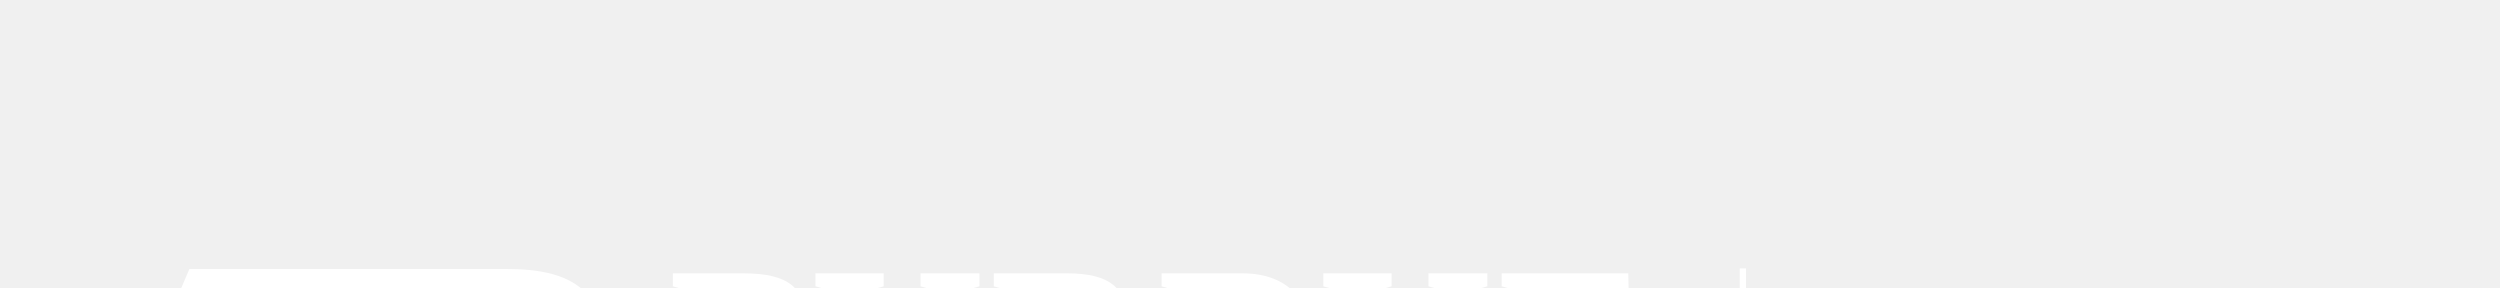
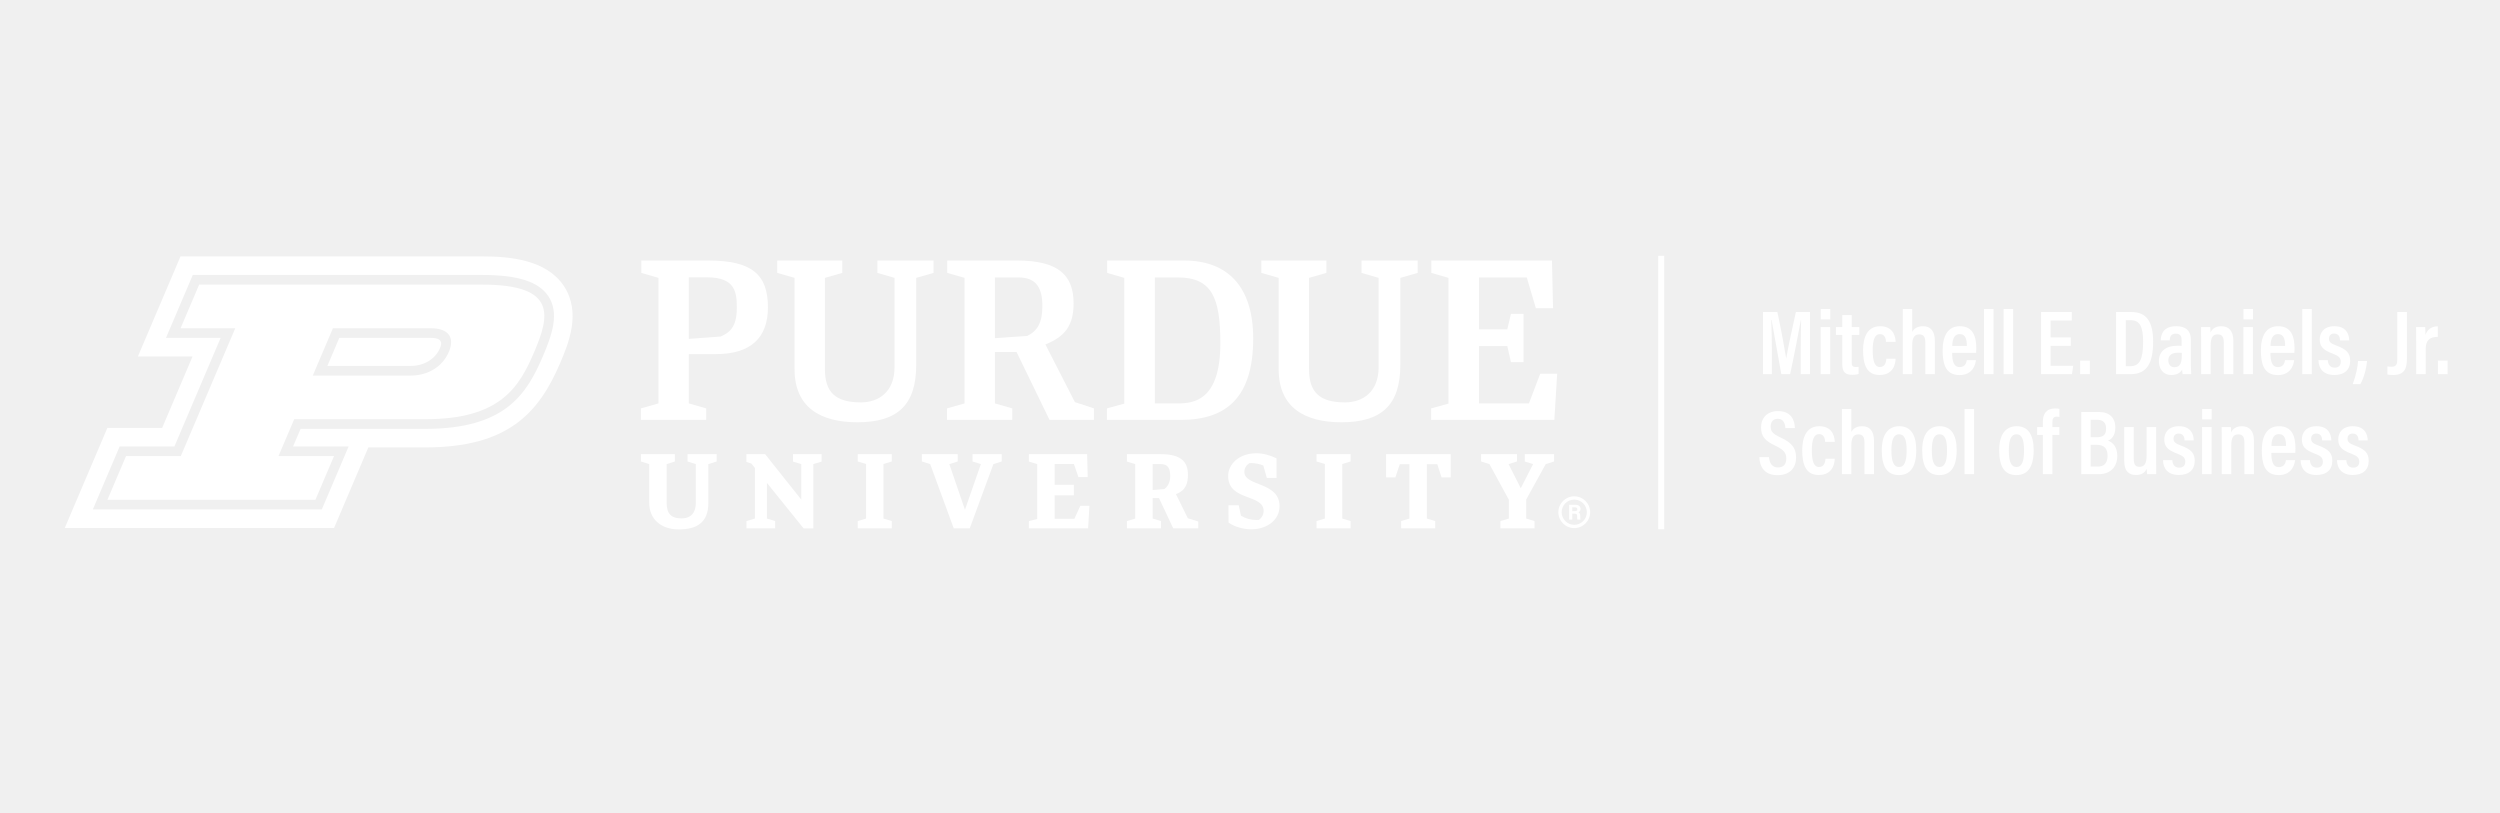
- <svg xmlns="http://www.w3.org/2000/svg" version="1.1" id="svg1" width="381.257" height="43.775" viewBox="0 0 381.257 43.775">
+ <svg xmlns="http://www.w3.org/2000/svg" version="1.1" id="svg1" width="400" height="130" viewBox="0 0 400 130">
  <defs id="defs1" />
  <g id="g1" style="opacity:1" transform="translate(0,-1.885601)">
    <g id="group-R5" transform="translate(10.36225,40.9309)">
      <path id="path2" d="m 2083.18,235.391 c 0,13.097 0.22,27.402 0.44,35.644 h -0.32 c -2.64,-13.633 -7.6,-40.808 -12.87,-64.793 h -10.57 c -3.96,21.785 -9.23,50.828 -11.66,65.02 h -0.44 c 0.44,-8.692 0.78,-24.649 0.78,-37.403 v -27.617 h -10.69 v 74.59 h 17.29 c 4.61,-21.562 8.9,-45.004 10.55,-55.559 h 0.11 c 1.43,9.465 6.94,34.875 11.55,55.559 h 16.95 v -74.59 h -11.12 v 29.149" style="fill:#ffffff;fill-opacity:1;fill-rule:nonzero;stroke:none" transform="matrix(0.1333333,0,0,-0.1333333,0,48.32)" />
      <path id="path3" d="m 2107.16,271.926 v 12.539 h 11.43 v -12.539 z m -0.11,-9.133 h 11.44 v -56.551 h -11.44 v 56.551" style="fill:#ffffff;fill-opacity:1;fill-rule:nonzero;stroke:none" transform="matrix(0.1333333,0,0,-0.1333333,0,48.32)" />
      <path id="path4" d="m 2125.41,262.793 h 7.6 v 14.406 h 11.33 v -14.406 h 9.13 v -9.465 h -9.13 v -33.004 c 0,-3.527 0.66,-5.5 4.84,-5.5 1.32,0 2.42,0 3.41,0.215 v -8.465 c -2.2,-0.996 -5.5,-1.105 -7.49,-1.105 -8.24,0 -12.09,3.086 -12.09,12.871 v 34.988 h -7.6 v 9.465" style="fill:#ffffff;fill-opacity:1;fill-rule:nonzero;stroke:none" transform="matrix(0.1333333,0,0,-0.1333333,0,48.32)" />
      <path id="path5" d="m 2197.03,224.727 c -0.22,-3.965 -1.33,-19.473 -19.26,-19.473 -15.73,0 -19.8,12.98 -19.8,29.699 0,15.289 5.06,28.828 20.47,28.828 17.81,0 18.48,-15.734 18.59,-18.82 h -11.56 c -0.1,2.207 -0.55,9.355 -7.15,9.355 -6.48,0 -8.8,-7.253 -8.8,-19.472 0,-12.766 2.32,-20.02 8.59,-20.02 6.81,0 7.48,6.817 7.81,9.903 h 11.11" style="fill:#ffffff;fill-opacity:1;fill-rule:nonzero;stroke:none" transform="matrix(0.1333333,0,0,-0.1333333,0,48.32)" />
      <path id="path6" d="m 2216.93,284.465 v -27.617 c 2.09,3.965 5.94,6.933 12.98,6.933 9.03,0 14.19,-5.722 14.19,-17.492 v -40.047 h -11.44 v 37.735 c 0,6.054 -1.31,10.007 -7.37,10.007 -6.38,0 -8.36,-5.058 -8.36,-13.418 v -34.324 h -11.32 v 78.223 h 11.32" style="fill:#ffffff;fill-opacity:1;fill-rule:nonzero;stroke:none" transform="matrix(0.1333333,0,0,-0.1333333,0,48.32)" />
      <path id="path7" d="m 2282.5,240.129 c 0,6.934 -1.11,14.187 -8.48,14.187 -8.47,0 -8.9,-10.117 -9.02,-14.187 z m -17.61,-8.359 c 0,-8.481 1.21,-17.063 9.02,-17.063 7.26,0 8.26,6.496 8.47,8.371 h 11 c -0.21,-1.652 -1.64,-17.941 -19.69,-17.941 -17.71,0 -20.24,15.41 -20.24,29.601 0,17.926 6.6,29.043 20.57,29.043 15.96,0 19.81,-12.328 19.81,-26.847 0,-1.649 -0.12,-4.071 -0.23,-5.164 h -28.71" style="fill:#ffffff;fill-opacity:1;fill-rule:nonzero;stroke:none" transform="matrix(0.1333333,0,0,-0.1333333,0,48.32)" />
      <path id="path8" d="m 2303.06,206.242 v 78.223 h 11.43 v -78.223 h -11.43" style="fill:#ffffff;fill-opacity:1;fill-rule:nonzero;stroke:none" transform="matrix(0.1333333,0,0,-0.1333333,0,48.32)" />
      <path id="path9" d="m 2326.6,206.242 v 78.223 h 11.44 v -78.223 h -11.44" style="fill:#ffffff;fill-opacity:1;fill-rule:nonzero;stroke:none" transform="matrix(0.1333333,0,0,-0.1333333,0,48.32)" />
      <path id="path10" d="m 2407.23,240.234 h -24.2 V 216.25 h 27.07 l -1.44,-10.008 h -37.08 v 74.59 h 36.86 v -10.234 h -25.41 v -20.235 h 24.2 v -10.129" style="fill:#ffffff;fill-opacity:1;fill-rule:nonzero;stroke:none" transform="matrix(0.1333333,0,0,-0.1333333,0,48.32)" />
      <path id="path11" d="m 2418.45,206.242 v 16.278 h 11.66 v -16.278 h -11.66" style="fill:#ffffff;fill-opacity:1;fill-rule:nonzero;stroke:none" transform="matrix(0.1333333,0,0,-0.1333333,0,48.32)" />
      <path id="path12" d="m 2473.22,215.813 h 5.51 c 11.45,0 15.29,8.914 15.29,29.265 0,18.039 -3.84,25.957 -15.18,25.957 h -5.62 z m -11.66,65.019 h 18.38 c 18.6,0 26.08,-12.207 26.08,-35.644 0,-25.196 -7.04,-38.946 -27.07,-38.946 h -17.39 v 74.59" style="fill:#ffffff;fill-opacity:1;fill-rule:nonzero;stroke:none" transform="matrix(0.1333333,0,0,-0.1333333,0,48.32)" />
      <path id="path13" d="m 2540.45,231.77 c -1.33,0.214 -2.65,0.214 -4.74,0.214 -8.25,0 -11.43,-3.957 -11.43,-9.132 0,-4.071 1.97,-8.25 7.25,-8.25 7.15,0 8.92,5.281 8.92,14.851 z m 10.88,-13.977 c 0,-3.086 0.33,-9.238 0.45,-11.551 h -10.34 c -0.23,1.211 -0.56,3.848 -0.56,5.613 -2.09,-3.859 -6.04,-6.601 -12.98,-6.601 -10.78,0 -14.96,8.574 -14.96,16.613 0,11.219 7.71,18.477 22.22,18.477 2.09,0 3.63,0 5.07,-0.215 v 6.707 c 0,3.633 -0.66,8.027 -6.94,8.027 -6.37,0 -7.04,-4.285 -7.37,-8.027 h -10.78 c 0.22,8.254 4.07,16.945 18.59,16.945 11.66,0 17.6,-5.5 17.6,-16.172 v -29.816" style="fill:#ffffff;fill-opacity:1;fill-rule:nonzero;stroke:none" transform="matrix(0.1333333,0,0,-0.1333333,0,48.32)" />
      <path id="path14" d="m 2563.65,245.188 c 0,11.66 0,14.746 -0.11,17.605 h 11 c 0.23,-1.434 0.32,-3.75 0.32,-6.387 1.77,3.528 5.4,7.375 12.89,7.375 8.79,0 14.52,-5.39 14.52,-17.168 v -40.371 h -11.45 v 37.84 c 0,6.055 -1.54,9.902 -7.15,9.902 -5.93,0 -8.58,-3.515 -8.58,-13.203 v -34.539 h -11.44 v 38.946" style="fill:#ffffff;fill-opacity:1;fill-rule:nonzero;stroke:none" transform="matrix(0.1333333,0,0,-0.1333333,0,48.32)" />
      <path id="path15" d="m 2614.47,271.926 v 12.539 h 11.44 v -12.539 z m -0.11,-9.133 h 11.44 v -56.551 h -11.44 v 56.551" style="fill:#ffffff;fill-opacity:1;fill-rule:nonzero;stroke:none" transform="matrix(0.1333333,0,0,-0.1333333,0,48.32)" />
      <path id="path16" d="m 2664.42,240.129 c 0,6.934 -1.12,14.187 -8.48,14.187 -8.48,0 -8.91,-10.117 -9.02,-14.187 z m -17.61,-8.359 c 0,-8.481 1.21,-17.063 9.01,-17.063 7.27,0 8.26,6.496 8.48,8.371 h 10.99 c -0.21,-1.652 -1.64,-17.941 -19.68,-17.941 -17.72,0 -20.25,15.41 -20.25,29.601 0,17.926 6.6,29.043 20.58,29.043 15.96,0 19.8,-12.328 19.8,-26.847 0,-1.649 -0.11,-4.071 -0.22,-5.164 h -28.71" style="fill:#ffffff;fill-opacity:1;fill-rule:nonzero;stroke:none" transform="matrix(0.1333333,0,0,-0.1333333,0,48.32)" />
      <path id="path17" d="m 2684.97,206.242 v 78.223 h 11.44 v -78.223 h -11.44" style="fill:#ffffff;fill-opacity:1;fill-rule:nonzero;stroke:none" transform="matrix(0.1333333,0,0,-0.1333333,0,48.32)" />
      <path id="path18" d="m 2715.67,223.078 c 0.1,-4.629 2.42,-9.023 8.24,-9.023 4.96,0 7.26,2.859 7.26,7.039 0,4.621 -2.19,6.933 -9.13,9.57 -12.76,4.727 -16.06,9.238 -16.06,17.383 0,7.59 4.72,15.734 17.61,15.734 14.08,0 17.7,-9.57 17.7,-17.051 h -11 c 0,2.196 -0.44,8.25 -7.04,8.25 -4.07,0 -6.16,-2.527 -6.16,-6.16 0,-3.859 1.98,-5.722 9.13,-8.359 11.67,-4.406 16.28,-8.809 16.28,-18.051 0,-10.887 -6.82,-17.156 -19.14,-17.156 -12.87,0 -18.81,7.695 -18.93,17.824 h 11.24" style="fill:#ffffff;fill-opacity:1;fill-rule:nonzero;stroke:none" transform="matrix(0.1333333,0,0,-0.1333333,0,48.32)" />
      <path id="path19" d="m 2745.59,194.246 c 3.73,10.121 6.04,21.125 6.36,27.832 h 10.79 c -0.88,-10.34 -4.28,-21.336 -8.03,-27.832 h -9.12" style="fill:#ffffff;fill-opacity:1;fill-rule:nonzero;stroke:none" transform="matrix(0.1333333,0,0,-0.1333333,0,48.32)" />
      <path id="path20" d="m 2810.59,225.273 c 0,-11.66 -2.42,-20.019 -16.6,-20.019 -2.76,0 -5.18,0.324 -6.83,0.547 v 9.679 c 1.32,-0.109 2.97,-0.324 4.83,-0.324 6.06,0 7.05,3.184 7.05,9.348 v 56.328 h 11.55 v -55.559" style="fill:#ffffff;fill-opacity:1;fill-rule:nonzero;stroke:none" transform="matrix(0.1333333,0,0,-0.1333333,0,48.32)" />
      <path id="path21" d="m 2821.7,243.645 c 0,9.128 0,15.078 -0.11,19.148 h 10.89 c 0.12,-1.102 0.33,-3.633 0.33,-9.578 2.21,6.601 7.37,10.457 14.86,10.457 v -12.656 c -9.36,0 -14.52,-3.848 -14.52,-14.414 v -30.36 h -11.45 v 37.403" style="fill:#ffffff;fill-opacity:1;fill-rule:nonzero;stroke:none" transform="matrix(0.1333333,0,0,-0.1333333,0,48.32)" />
      <path id="path22" d="m 2847.77,206.242 v 16.278 h 11.66 v -16.278 h -11.66" style="fill:#ffffff;fill-opacity:1;fill-rule:nonzero;stroke:none" transform="matrix(0.1333333,0,0,-0.1333333,0,48.32)" />
      <path id="path23" d="m 2045.01,106.699 c 0.66,-6.707 3.53,-12.43 10.78,-12.43 7.04,0 10.01,4.18 10.01,10.781 0,6.719 -3.07,10.457 -12.75,15.183 -12.44,5.832 -17.5,11.114 -17.5,22.11 0,11.34 7.37,19.59 20.35,19.59 15.96,0 20.02,-11.004 20.24,-20.352 h -11.32 c -0.44,3.953 -1.55,11.106 -9.14,11.106 -5.93,0 -8.58,-3.958 -8.58,-9.348 0,-5.938 2.65,-8.801 11.66,-12.977 13.2,-6.164 18.82,-12.218 18.82,-24.316 0,-11.66 -7.05,-21.016 -22.12,-21.016 -16.4,0 -21.45,10.566 -22,21.668 h 11.55" style="fill:#ffffff;fill-opacity:1;fill-rule:nonzero;stroke:none" transform="matrix(0.1333333,0,0,-0.1333333,0,48.32)" />
      <path id="path24" d="m 2124,104.727 c -0.23,-3.965 -1.32,-19.473 -19.25,-19.473 -15.74,0 -19.81,12.98 -19.81,29.699 0,15.289 5.06,28.828 20.46,28.828 17.82,0 18.49,-15.734 18.6,-18.82 h -11.56 c -0.1,2.207 -0.54,9.355 -7.15,9.355 -6.49,0 -8.8,-7.253 -8.8,-19.472 0,-12.766 2.31,-20.02 8.59,-20.02 6.82,0 7.48,6.817 7.8,9.903 H 2124" style="fill:#ffffff;fill-opacity:1;fill-rule:nonzero;stroke:none" transform="matrix(0.1333333,0,0,-0.1333333,0,48.32)" />
      <path id="path25" d="m 2143.9,164.465 v -27.617 c 2.1,3.965 5.94,6.933 12.98,6.933 9.02,0 14.2,-5.722 14.2,-17.492 V 86.242 h -11.45 v 37.735 c 0,6.054 -1.32,10.007 -7.36,10.007 -6.39,0 -8.37,-5.058 -8.37,-13.418 V 86.242 h -11.33 v 78.223 h 11.33" style="fill:#ffffff;fill-opacity:1;fill-rule:nonzero;stroke:none" transform="matrix(0.1333333,0,0,-0.1333333,0,48.32)" />
      <path id="path26" d="m 2191.97,114.844 c 0,-13.203 2.64,-20.02 9.24,-20.02 6.39,0 9.03,6.817 9.03,19.914 0,13.203 -2.64,19.364 -9.03,19.364 -6.27,0 -9.24,-6.055 -9.24,-19.258 z m 29.81,0.226 c 0,-20.363 -7.26,-29.933 -20.78,-29.933 -13.54,0 -20.59,9.25 -20.59,29.707 0,19.804 8.26,28.937 21.13,28.937 13.21,0 20.24,-9.797 20.24,-28.711" style="fill:#ffffff;fill-opacity:1;fill-rule:nonzero;stroke:none" transform="matrix(0.1333333,0,0,-0.1333333,0,48.32)" />
      <path id="path27" d="m 2240.47,114.844 c 0,-13.203 2.65,-20.02 9.25,-20.02 6.37,0 9.01,6.817 9.01,19.914 0,13.203 -2.64,19.364 -9.01,19.364 -6.27,0 -9.25,-6.055 -9.25,-19.258 z m 29.82,0.226 c 0,-20.363 -7.26,-29.933 -20.8,-29.933 -13.53,0 -20.56,9.25 -20.56,29.707 0,19.804 8.24,28.937 21.11,28.937 13.2,0 20.25,-9.797 20.25,-28.711" style="fill:#ffffff;fill-opacity:1;fill-rule:nonzero;stroke:none" transform="matrix(0.1333333,0,0,-0.1333333,0,48.32)" />
      <path id="path28" d="m 2279.75,86.242 v 78.223 h 11.43 V 86.242 h -11.43" style="fill:#ffffff;fill-opacity:1;fill-rule:nonzero;stroke:none" transform="matrix(0.1333333,0,0,-0.1333333,0,48.32)" />
      <path id="path29" d="m 2332.87,114.844 c 0,-13.203 2.64,-20.02 9.24,-20.02 6.39,0 9.02,6.817 9.02,19.914 0,13.203 -2.63,19.364 -9.02,19.364 -6.27,0 -9.24,-6.055 -9.24,-19.258 z m 29.82,0.226 c 0,-20.363 -7.26,-29.933 -20.79,-29.933 -13.54,0 -20.58,9.25 -20.58,29.707 0,19.804 8.25,28.937 21.12,28.937 13.21,0 20.25,-9.797 20.25,-28.711" style="fill:#ffffff;fill-opacity:1;fill-rule:nonzero;stroke:none" transform="matrix(0.1333333,0,0,-0.1333333,0,48.32)" />
      <path id="path30" d="m 2373.69,86.242 v 47.086 h -6.82 v 9.465 h 6.82 v 6.27 c 0,9.132 3.96,16.054 14.85,16.054 1.75,0 3.96,-0.215 5.05,-0.547 v -9.675 c -0.98,0.214 -2.08,0.332 -3.3,0.332 -3.95,0 -5.16,-2.317 -5.16,-6.829 v -5.605 h 8.36 v -9.465 h -8.36 V 86.242 h -11.44" style="fill:#ffffff;fill-opacity:1;fill-rule:nonzero;stroke:none" transform="matrix(0.1333333,0,0,-0.1333333,0,48.32)" />
      <path id="path31" d="m 2431.1,95.371 h 8.7 c 7.37,0 11.55,4.074 11.55,12.981 0,8.476 -3.85,13.093 -12.99,13.093 h -7.26 z m 7.16,35.207 c 8.69,0 11.33,3.524 11.33,10.567 0,6.816 -3.63,10.339 -10.67,10.339 h -7.82 v -20.906 z m -18.49,30.25 h 21.57 c 12.31,0 19.36,-7.039 19.36,-18.699 0,-9.57 -4.62,-14.082 -8.8,-15.625 5.39,-2.09 11.11,-7.039 11.11,-18.367 0,-13.867 -8.91,-21.895 -22,-21.895 h -21.24 v 74.586" style="fill:#ffffff;fill-opacity:1;fill-rule:nonzero;stroke:none" transform="matrix(0.1333333,0,0,-0.1333333,0,48.32)" />
      <path id="path32" d="m 2509.65,102.52 c 0,-7.918 0,-13.418 0.1,-16.278 h -10.88 c -0.33,1.648 -0.45,4.18 -0.56,6.602 -2.31,-5.285 -6.6,-7.59 -12.87,-7.59 -7.48,0 -14.08,3.516 -14.08,16.945 v 40.594 h 11.43 v -37.957 c 0,-6.164 1.44,-9.797 6.72,-9.797 5.39,0 8.69,3.086 8.69,13.203 v 34.551 h 11.45 V 102.52" style="fill:#ffffff;fill-opacity:1;fill-rule:nonzero;stroke:none" transform="matrix(0.1333333,0,0,-0.1333333,0,48.32)" />
      <path id="path33" d="m 2529.1,103.078 c 0.12,-4.629 2.42,-9.023 8.26,-9.023 4.95,0 7.26,2.859 7.26,7.039 0,4.621 -2.2,6.933 -9.13,9.57 -12.75,4.727 -16.06,9.238 -16.06,17.383 0,7.59 4.73,15.734 17.6,15.734 14.08,0 17.72,-9.57 17.72,-17.051 h -11.01 c 0,2.196 -0.44,8.25 -7.04,8.25 -4.07,0 -6.16,-2.527 -6.16,-6.16 0,-3.859 1.98,-5.722 9.13,-8.359 11.66,-4.406 16.29,-8.809 16.29,-18.051 0,-10.887 -6.83,-17.156 -19.14,-17.156 -12.88,0 -18.82,7.695 -18.93,17.824 h 11.21" style="fill:#ffffff;fill-opacity:1;fill-rule:nonzero;stroke:none" transform="matrix(0.1333333,0,0,-0.1333333,0,48.32)" />
      <path id="path34" d="m 2564.86,151.926 v 12.539 h 11.44 v -12.539 z m -0.11,-9.133 h 11.44 V 86.242 h -11.44 v 56.551" style="fill:#ffffff;fill-opacity:1;fill-rule:nonzero;stroke:none" transform="matrix(0.1333333,0,0,-0.1333333,0,48.32)" />
      <path id="path35" d="m 2588.4,125.188 c 0,11.66 0,14.746 -0.12,17.605 h 11.01 c 0.22,-1.434 0.32,-3.75 0.32,-6.387 1.77,3.528 5.39,7.375 12.88,7.375 8.8,0 14.52,-5.39 14.52,-17.168 V 86.242 h -11.44 v 37.84 c 0,6.055 -1.55,9.902 -7.15,9.902 -5.94,0 -8.58,-3.515 -8.58,-13.203 V 86.242 h -11.44 v 38.946" style="fill:#ffffff;fill-opacity:1;fill-rule:nonzero;stroke:none" transform="matrix(0.1333333,0,0,-0.1333333,0,48.32)" />
      <path id="path36" d="m 2665.51,120.129 c 0,6.934 -1.1,14.187 -8.48,14.187 -8.46,0 -8.9,-10.117 -9.02,-14.187 z m -17.6,-8.359 c 0,-8.481 1.21,-17.063 9.02,-17.063 7.25,0 8.25,6.496 8.46,8.371 h 11.01 c -0.23,-1.652 -1.65,-17.941 -19.7,-17.941 -17.7,0 -20.23,15.41 -20.23,29.601 0,17.926 6.6,29.043 20.56,29.043 15.96,0 19.81,-12.328 19.81,-26.847 0,-1.649 -0.11,-4.071 -0.22,-5.164 h -28.71" style="fill:#ffffff;fill-opacity:1;fill-rule:nonzero;stroke:none" transform="matrix(0.1333333,0,0,-0.1333333,0,48.32)" />
      <path id="path37" d="m 2694.21,103.078 c 0.11,-4.629 2.42,-9.023 8.25,-9.023 4.95,0 7.27,2.859 7.27,7.039 0,4.621 -2.21,6.933 -9.14,9.57 -12.76,4.727 -16.06,9.238 -16.06,17.383 0,7.59 4.73,15.734 17.6,15.734 14.08,0 17.71,-9.57 17.71,-17.051 h -10.99 c 0,2.196 -0.45,8.25 -7.05,8.25 -4.06,0 -6.15,-2.527 -6.15,-6.16 0,-3.859 1.97,-5.722 9.12,-8.359 11.67,-4.406 16.29,-8.809 16.29,-18.051 0,-10.887 -6.82,-17.156 -19.14,-17.156 -12.88,0 -18.81,7.695 -18.93,17.824 h 11.22" style="fill:#ffffff;fill-opacity:1;fill-rule:nonzero;stroke:none" transform="matrix(0.1333333,0,0,-0.1333333,0,48.32)" />
      <path id="path38" d="m 2737.88,103.078 c 0.11,-4.629 2.42,-9.023 8.25,-9.023 4.96,0 7.27,2.859 7.27,7.039 0,4.621 -2.21,6.933 -9.14,9.57 -12.75,4.727 -16.06,9.238 -16.06,17.383 0,7.59 4.73,15.734 17.6,15.734 14.08,0 17.72,-9.57 17.72,-17.051 h -11 c 0,2.196 -0.45,8.25 -7.05,8.25 -4.06,0 -6.15,-2.527 -6.15,-6.16 0,-3.859 1.97,-5.722 9.12,-8.359 11.67,-4.406 16.29,-8.809 16.29,-18.051 0,-10.887 -6.82,-17.156 -19.14,-17.156 -12.87,0 -18.81,7.695 -18.93,17.824 h 11.22" style="fill:#ffffff;fill-opacity:1;fill-rule:nonzero;stroke:none" transform="matrix(0.1333333,0,0,-0.1333333,0,48.32)" />
      <path id="path39" d="m 1919.34,20.152 h -7.2 V 348.258 h 7.2 V 20.152" style="fill:#ffffff;fill-opacity:1;fill-rule:nonzero;stroke:none" transform="matrix(0.1333333,0,0,-0.1333333,0,48.32)" />
      <path id="path40" d="M 439.27,249.781 H 329.445 l -14.316,-33.652 h 99.949 c 16.067,0 29.551,8.18 35.176,21.351 1.984,4.708 4.152,12.301 -10.984,12.301" style="fill:#ffffff;fill-opacity:1;fill-rule:nonzero;stroke:none" transform="matrix(0.1333333,0,0,-0.1333333,0,48.32)" />
      <path id="path41" d="m 574.035,228.398 c -19.707,-46.265 -45.351,-87.8 -141.535,-87.8 H 282.969 l -8.992,-21.102 h 66.66 L 308.449,43.922 H 33.691 l 32.168,75.574 h 65.715 l 55.477,130.285 h -65.586 l 32.16,75.512 h 347.664 c 42.422,0 67.57,-8.133 79.094,-25.586 13.457,-20.371 4.246,-46.391 -6.348,-71.309 z m 24.922,83.579 c -21.074,31.89 -65.832,35.578 -97.676,35.578 H 138.887 L 87.773,227.52 H 153.359 L 116.867,141.758 H 51.133 L 0,21.672 h 323.164 l 41.152,96.672 h 68.176 c 98.672,0 136.121,40.515 162.031,101.347 9.579,22.52 25.625,60.223 4.434,92.286" style="fill:#ffffff;fill-opacity:1;fill-rule:nonzero;stroke:none" transform="matrix(0.1333333,0,0,-0.1333333,0,48.32)" />
      <path id="path42" d="m 460.891,232.941 c -7.532,-17.699 -25.02,-28.39 -45.813,-28.39 H 297.617 l 24.18,56.789 H 439.27 c 20.789,0 29.168,-10.684 21.621,-28.399 z m 40.398,80.754 H 161.262 L 138.977,261.34 h 65.605 L 139.238,107.922 H 73.516 L 51.191,55.508 H 300.801 l 22.304,52.414 h -66.628 l 18.847,44.269 H 432.5 c 90.098,0 112.754,38.164 130.879,80.75 18.144,42.602 28.008,80.754 -62.09,80.754" style="fill:#ffffff;fill-opacity:1;fill-rule:nonzero;stroke:none" transform="matrix(0.1333333,0,0,-0.1333333,0,48.32)" />
      <path id="path43" d="m 748.879,322.457 v -73.879 l 38.262,2.828 c 9.5,4.375 19.297,10.117 19.297,33.961 0,18.028 -0.84,37.09 -35.813,37.09 z m -36.426,-0.66 -20.558,5.98 v 14.832 h 80.304 c 52.305,0 71.602,-16.707 71.602,-56.203 0,-36.941 -21.094,-56.097 -62.434,-56.097 h -32.488 v -59.164 l 20.82,-5.985 v -13.789 h -78.32 v 13.789 l 21.074,5.985 v 150.652" style="fill:#ffffff;fill-opacity:1;fill-rule:nonzero;stroke:none" transform="matrix(0.1333333,0,0,-0.1333333,0,48.32)" />
      <path id="path44" d="m 1116.19,322.316 v -72.851 l 38.71,2.601 c 12.3,6.09 18.22,15.836 18.22,35.903 0,21.074 -6.81,34.347 -28.67,34.347 z m 25.97,-89.507 h -25.97 V 171.145 L 1137,165.16 v -13.789 h -78.32 v 13.789 l 21.08,5.985 v 150.652 l -20.81,5.98 v 14.832 h 83.82 c 49.7,0 67.82,-17.632 67.82,-51.515 0,-26.188 -10.22,-39.821 -33.83,-49.18 l 35.39,-69.211 22.86,-7.543 v -13.789 h -53.31 l -39.54,81.438" style="fill:#ffffff;fill-opacity:1;fill-rule:nonzero;stroke:none" transform="matrix(0.1333333,0,0,-0.1333333,0,48.32)" />
      <path id="path45" d="M 1308.12,322.316 V 171.145 h 27.38 c 18.8,0 51.2,3.05 51.2,72.074 0,54.379 -9.77,79.097 -51.2,79.097 z m -57.5,-157.156 20.81,5.723 v 150.914 l -20.56,5.98 v 14.832 h 92.43 c 52.31,0 82.82,-31.531 82.82,-93.531 0,-70.156 -31.65,-97.707 -86.8,-97.707 h -88.7 v 13.789" style="fill:#ffffff;fill-opacity:1;fill-rule:nonzero;stroke:none" transform="matrix(0.1333333,0,0,-0.1333333,0,48.32)" />
      <path id="path46" d="m 772.305,51.738 c 0,-23.246 -13.446,-31.793 -35.477,-31.793 -22.121,0 -35.469,13.035 -35.469,31.793 v 46.605 l -9.98,3.125 v 8.773 h 40.762 v -8.773 l -9.856,-3.125 V 51.738 c 0,-12.027 4.61,-18.57 17.715,-18.57 6.406,0 17.277,2.004 17.277,19.172 0,17.73 0,46.004 0,46.004 l -9.98,3.125 v 8.773 h 34.988 v -8.773 l -9.98,-3.125 V 51.738" style="fill:#ffffff;fill-opacity:1;fill-rule:nonzero;stroke:none" transform="matrix(0.1333333,0,0,-0.1333333,0,48.32)" />
      <path id="path47" d="M 842.598,75.738 V 32.969 l 9.855,-3.008 v -8.691 h -34.387 v 8.691 l 10.098,3.008 v 60.684 l -4.285,5.395 -5.957,1.863 v 9.332 h 22.508 l 43.41,-54.582 v 42.684 l -9.981,3.004 v 8.894 h 34.383 v -8.894 l -9.969,-3.004 V 21.148 h -11.671 l -44.004,54.59" style="fill:#ffffff;fill-opacity:1;fill-rule:nonzero;stroke:none" transform="matrix(0.1333333,0,0,-0.1333333,0,48.32)" />
      <path id="path48" d="m 982.461,32.969 9.98,-3.008 v -8.691 h -40.878 v 8.691 l 9.98,3.008 v 65.492 l -9.98,3.008 v 8.773 h 40.878 v -8.773 l -9.98,-3.008 V 32.969" style="fill:#ffffff;fill-opacity:1;fill-rule:nonzero;stroke:none" transform="matrix(0.1333333,0,0,-0.1333333,0,48.32)" />
      <path id="path49" d="m 1533.02,32.969 9.97,-3.008 v -8.691 h -40.88 v 8.691 l 9.98,3.008 v 65.492 l -9.98,3.008 v 8.773 h 40.88 v -8.773 l -9.97,-3.008 V 32.969" style="fill:#ffffff;fill-opacity:1;fill-rule:nonzero;stroke:none" transform="matrix(0.1333333,0,0,-0.1333333,0,48.32)" />
      <path id="path50" d="m 1086,21.27 h -19.24 l -28.26,77.074 -9.98,3.125 v 8.773 h 43.04 v -8.773 l -10.09,-3.125 18.76,-54.832 19.11,54.832 -9.98,3.125 v 8.773 h 34.99 v -8.773 L 1114.37,98.344 1086,21.27" style="fill:#ffffff;fill-opacity:1;fill-rule:nonzero;stroke:none" transform="matrix(0.1333333,0,0,-0.1333333,0,48.32)" />
      <path id="path51" d="m 1166.94,98.344 -9.98,3.004 v 8.894 h 69.87 l 0.71,-27.469 h -11.17 l -5.41,15.688 h -23.1 V 73.453 h 23.09 V 60.824 h -23.09 V 32.691 h 23.69 l 7.1,15.594 h 10.94 l -1.56,-27.016 h -71.07 v 8.691 l 9.98,2.492 v 65.891" style="fill:#ffffff;fill-opacity:1;fill-rule:nonzero;stroke:none" transform="matrix(0.1333333,0,0,-0.1333333,0,48.32)" />
      <path id="path52" d="M 1305.49,98.344 V 67.203 l 14.06,1.199 c 4.7,3.367 6.98,9.258 6.98,15.508 0,8.902 -2.34,14.434 -11.48,14.434 z m 7.58,-40.762 h -7.58 V 32.969 l 9.98,-3.008 v -8.691 h -40.88 v 8.691 l 9.97,3.008 v 65.375 l -9.97,3.004 v 8.894 h 40.64 c 24.89,0 32.58,-9.617 32.58,-24.644 0,-9.859 -2.17,-18.824 -14.39,-23.281 l 14.28,-29.027 12.5,-3.844 v -8.176 h -30.06 l -17.07,36.312" style="fill:#ffffff;fill-opacity:1;fill-rule:nonzero;stroke:none" transform="matrix(0.1333333,0,0,-0.1333333,0,48.32)" />
      <path id="path53" d="m 1396.42,48.922 h 12.36 l 2.65,-12.508 c 5.16,-3.246 11.92,-5.168 18.78,-5.168 0.95,0 1.92,0 2.88,0.121 3.48,2.769 5.53,6.371 5.53,10.703 0,20.801 -42.56,11.543 -42.56,41.965 0,13.949 12.74,27.293 33.9,27.293 7.7,0 16.23,-2.164 24.17,-6.133 V 81.746 h -11.67 l -4.21,14.914 c -4.21,1.801 -10.09,2.887 -14.42,2.887 -0.84,0 -1.56,0 -2.4,-0.121 -3.97,-2.766 -5.9,-6.25 -5.9,-10.461 0,-17.797 42.21,-11.426 42.21,-41.246 0,-16.113 -14.56,-27.656 -34.15,-27.656 -8.41,0 -19.72,2.769 -27.06,8.059 l -0.11,20.801" style="fill:#ffffff;fill-opacity:1;fill-rule:nonzero;stroke:none" transform="matrix(0.1333333,0,0,-0.1333333,0,48.32)" />
      <path id="path54" d="m 1613.6,98.223 h -11.54 l -5.31,-15.867 h -11.16 v 27.887 h 77.55 V 82.356 h -10.99 l -5.12,15.867 h -12.51 V 32.969 l 9.98,-3.008 v -8.691 h -40.88 v 8.691 l 9.98,3.008 v 65.254" style="fill:#ffffff;fill-opacity:1;fill-rule:nonzero;stroke:none" transform="matrix(0.1333333,0,0,-0.1333333,0,48.32)" />
      <path id="path55" d="m 1732.91,55.535 -23.33,42.809 -9.98,3.125 v 8.773 h 43.05 v -8.773 l -10.1,-3.125 14.67,-28.977 14.78,28.977 -9.98,3.125 v 8.773 h 35.12 v -8.773 l -9.98,-3.125 -23.45,-42.566 V 32.969 l 9.98,-3.008 v -8.691 h -40.89 v 8.691 l 10.11,3.008 v 22.566" style="fill:#ffffff;fill-opacity:1;fill-rule:nonzero;stroke:none" transform="matrix(0.1333333,0,0,-0.1333333,0,48.32)" />
      <path id="path56" d="M 1770.54,206.793 1757,171.145 h -59.88 v 68.8 h 33.92 l 4.37,-19.265 h 15.08 v 57.945 h -15.08 l -4.37,-18.582 h -33.92 v 62.273 h 57.29 l 10.92,-36.949 h 20.62 l -1.31,57.242 h -144.77 v -14.832 l 20.56,-5.98 V 170.883 l -20.82,-5.723 v -13.789 h 147.9 l 3.38,55.422 h -20.35" style="fill:#ffffff;fill-opacity:1;fill-rule:nonzero;stroke:none" transform="matrix(0.1333333,0,0,-0.1333333,0,48.32)" />
      <path id="path57" d="m 1021.73,217.141 c 0,-48.524 -23.164,-68.633 -70.644,-68.633 -43.711,0 -75.324,17.461 -75.324,63.558 v 109.731 l -20.809,5.98 v 14.832 h 78.055 v -14.832 l -20.82,-5.98 V 212.066 c 0,-27.578 12.753,-39.695 43.195,-39.695 21.004,0 40.332,12.313 40.332,42.234 v 107.192 l -20.559,5.98 v 14.832 h 67.394 v -14.832 l -20.82,-5.98 V 217.141" style="fill:#ffffff;fill-opacity:1;fill-rule:nonzero;stroke:none" transform="matrix(0.1333333,0,0,-0.1333333,0,48.32)" />
      <path id="path58" d="m 1602.66,217.141 c 0,-48.524 -23.17,-68.633 -70.65,-68.633 -43.71,0 -75.32,17.461 -75.32,63.558 v 109.731 l -20.81,5.98 v 14.832 h 78.06 v -14.832 l -20.82,-5.98 V 212.066 c 0,-27.578 12.75,-39.695 43.19,-39.695 21.01,0 40.33,12.313 40.33,42.234 v 107.192 l -20.55,5.98 v 14.832 h 67.39 v -14.832 l -20.82,-5.98 V 217.141" style="fill:#ffffff;fill-opacity:1;fill-rule:nonzero;stroke:none" transform="matrix(0.1333333,0,0,-0.1333333,0,48.32)" />
      <path id="path59" d="m 1811.38,55.715 c -8.34,0 -15.12,-6.789 -15.12,-15.129 0,-8.336 6.78,-15.121 15.12,-15.121 8.34,0 15.13,6.785 15.13,15.121 0,8.34 -6.79,15.129 -15.13,15.129 z m 0,-34.207 c -10.52,0 -19.08,8.562 -19.08,19.078 0,10.524 8.56,19.082 19.08,19.082 10.53,0 19.08,-8.559 19.08,-19.082 0,-10.516 -8.55,-19.078 -19.08,-19.078" style="fill:#ffffff;fill-opacity:1;fill-rule:nonzero;stroke:none" transform="matrix(0.1333333,0,0,-0.1333333,0,48.32)" />
      <path id="path60" d="m 1808.97,41.898 h 3.2 c 2.09,0 2.91,0.797 2.91,2.266 0,1.438 -0.96,2.262 -2.83,2.262 h -3.28 z m 0,-3.055 v -7.09 h -3.76 v 17.699 h 7.79 c 3.85,0 5.93,-2.105 5.93,-4.851 0,-2.363 -1.28,-3.648 -2.57,-4.191 0.88,-0.332 2.22,-1.23 2.22,-4.418 v -0.875 c 0,-1.18 0,-2.543 0.25,-3.363 h -3.65 c -0.31,0.769 -0.36,2.106 -0.36,3.984 v 0.254 c 0,1.93 -0.49,2.852 -3.34,2.852 h -2.51" style="fill:#ffffff;fill-opacity:1;fill-rule:nonzero;stroke:none" transform="matrix(0.1333333,0,0,-0.1333333,0,48.32)" />
    </g>
  </g>
</svg>
